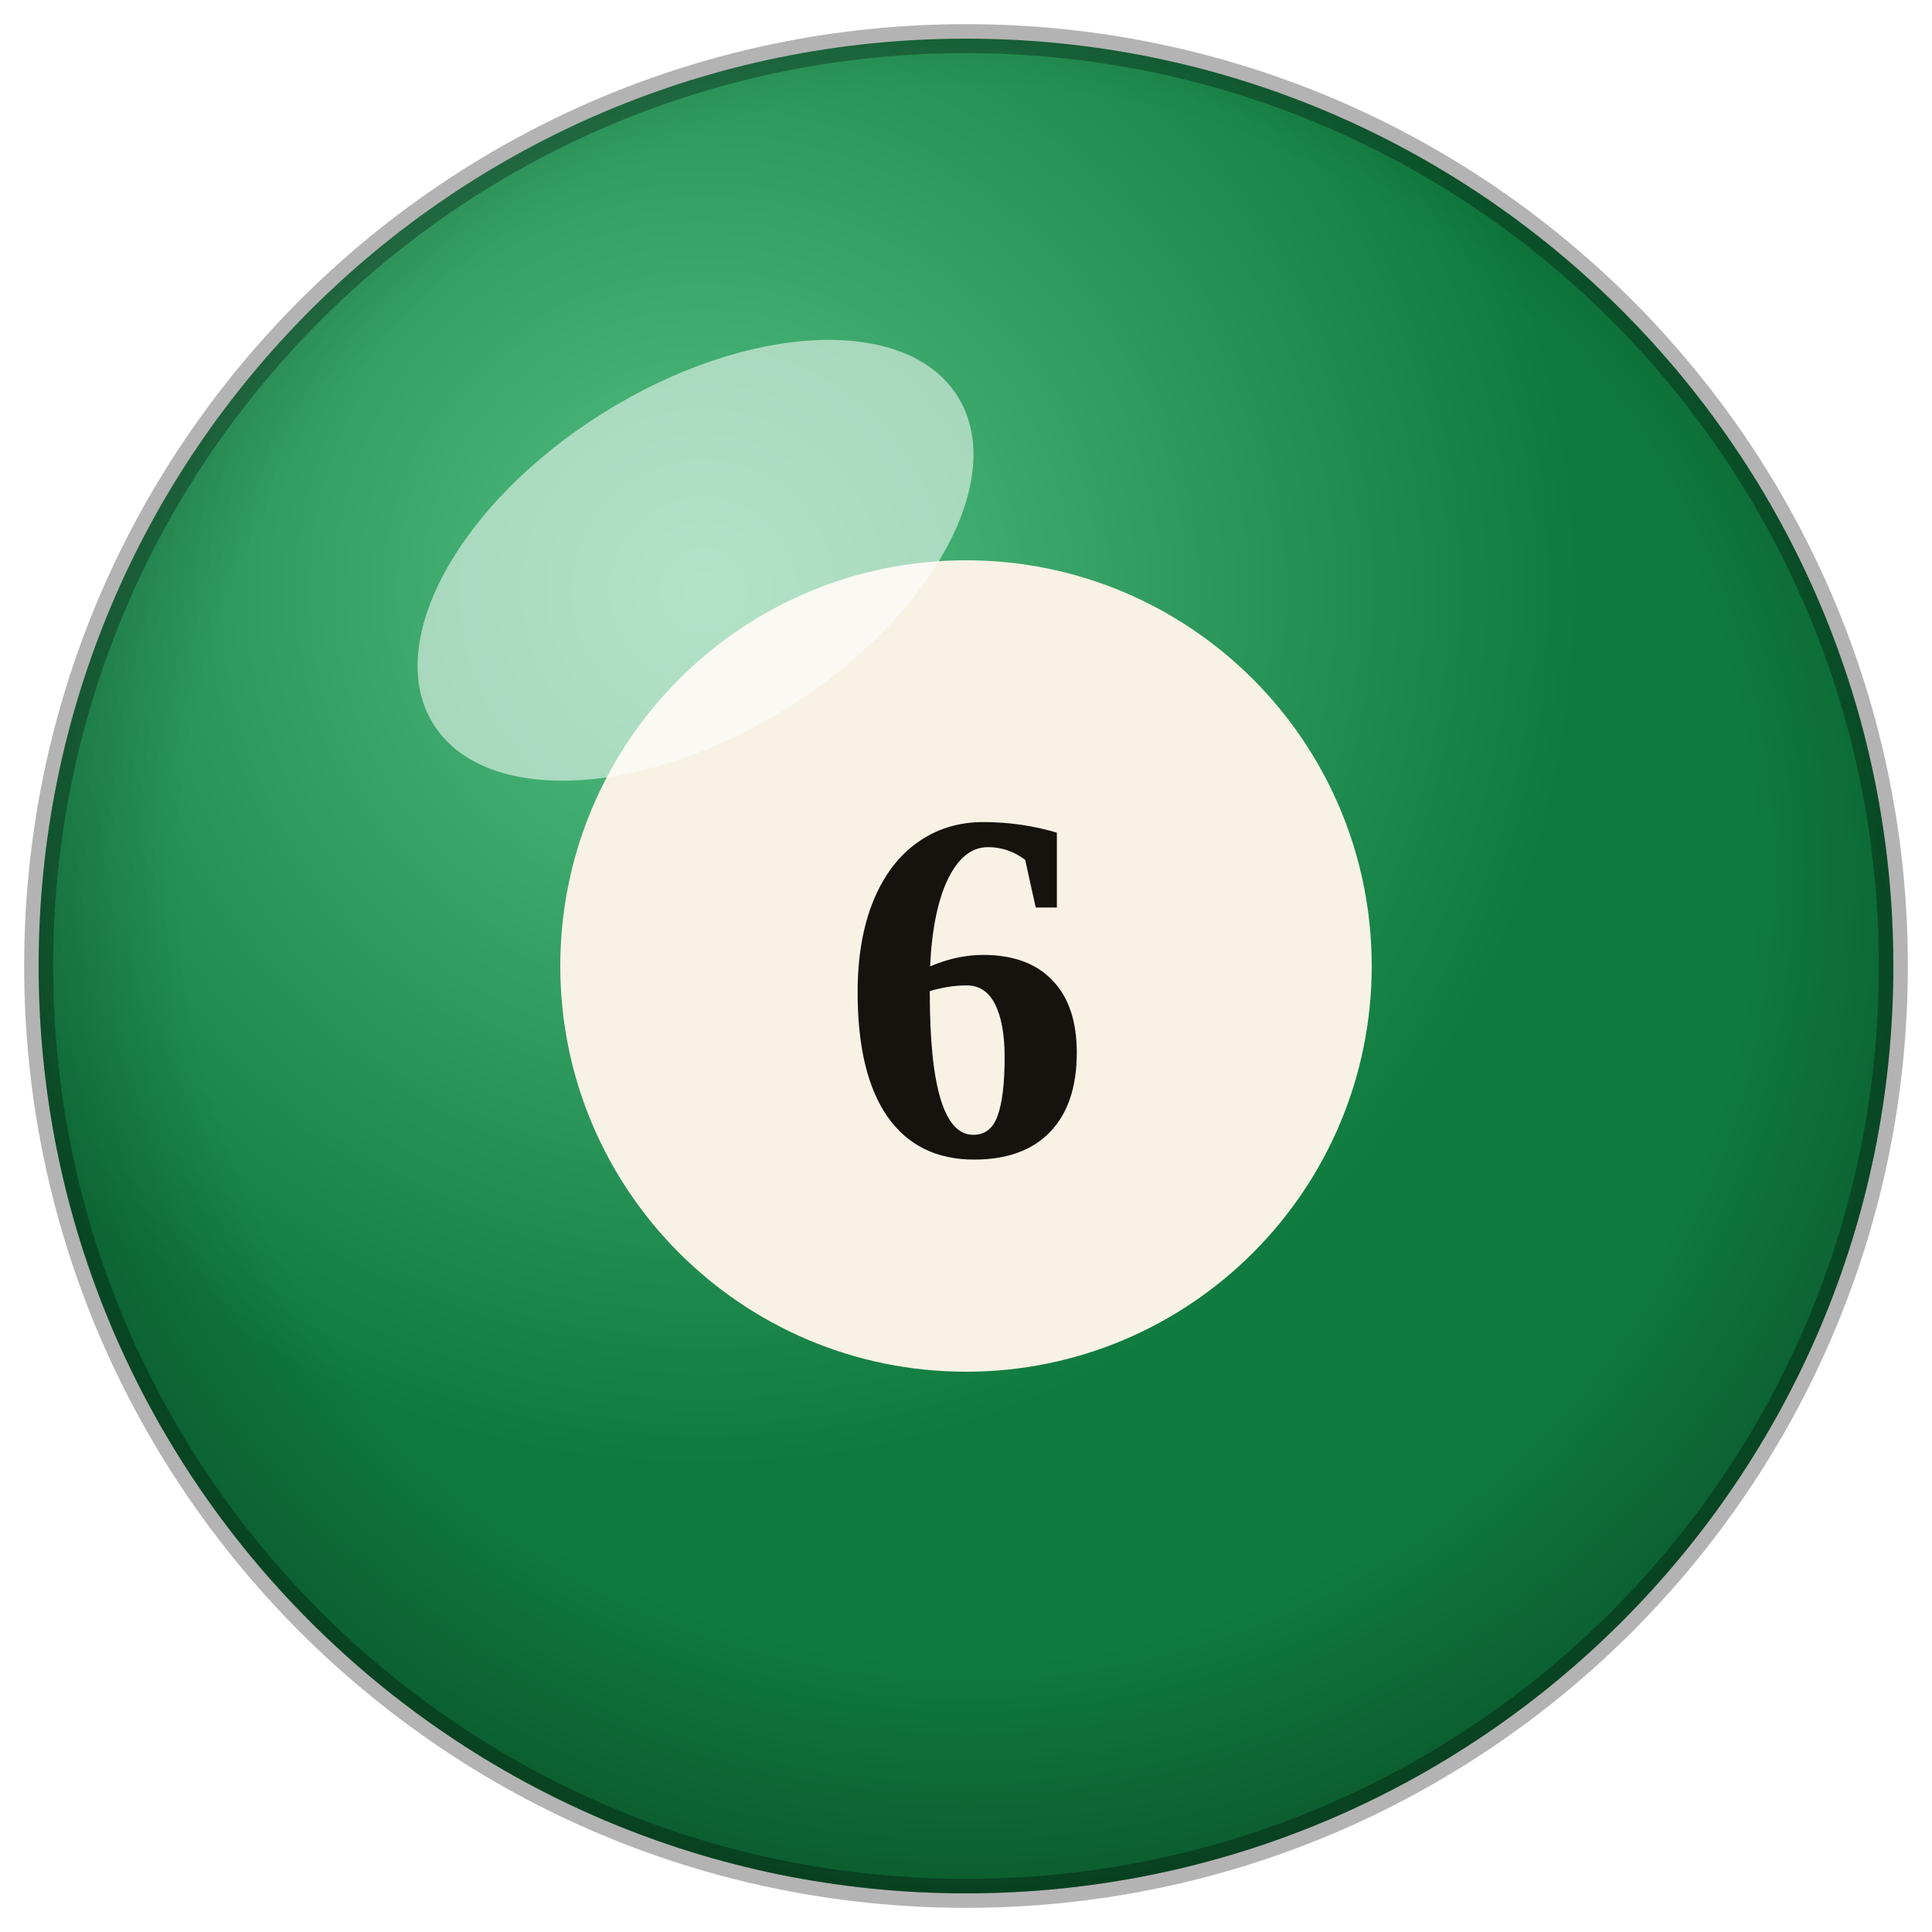
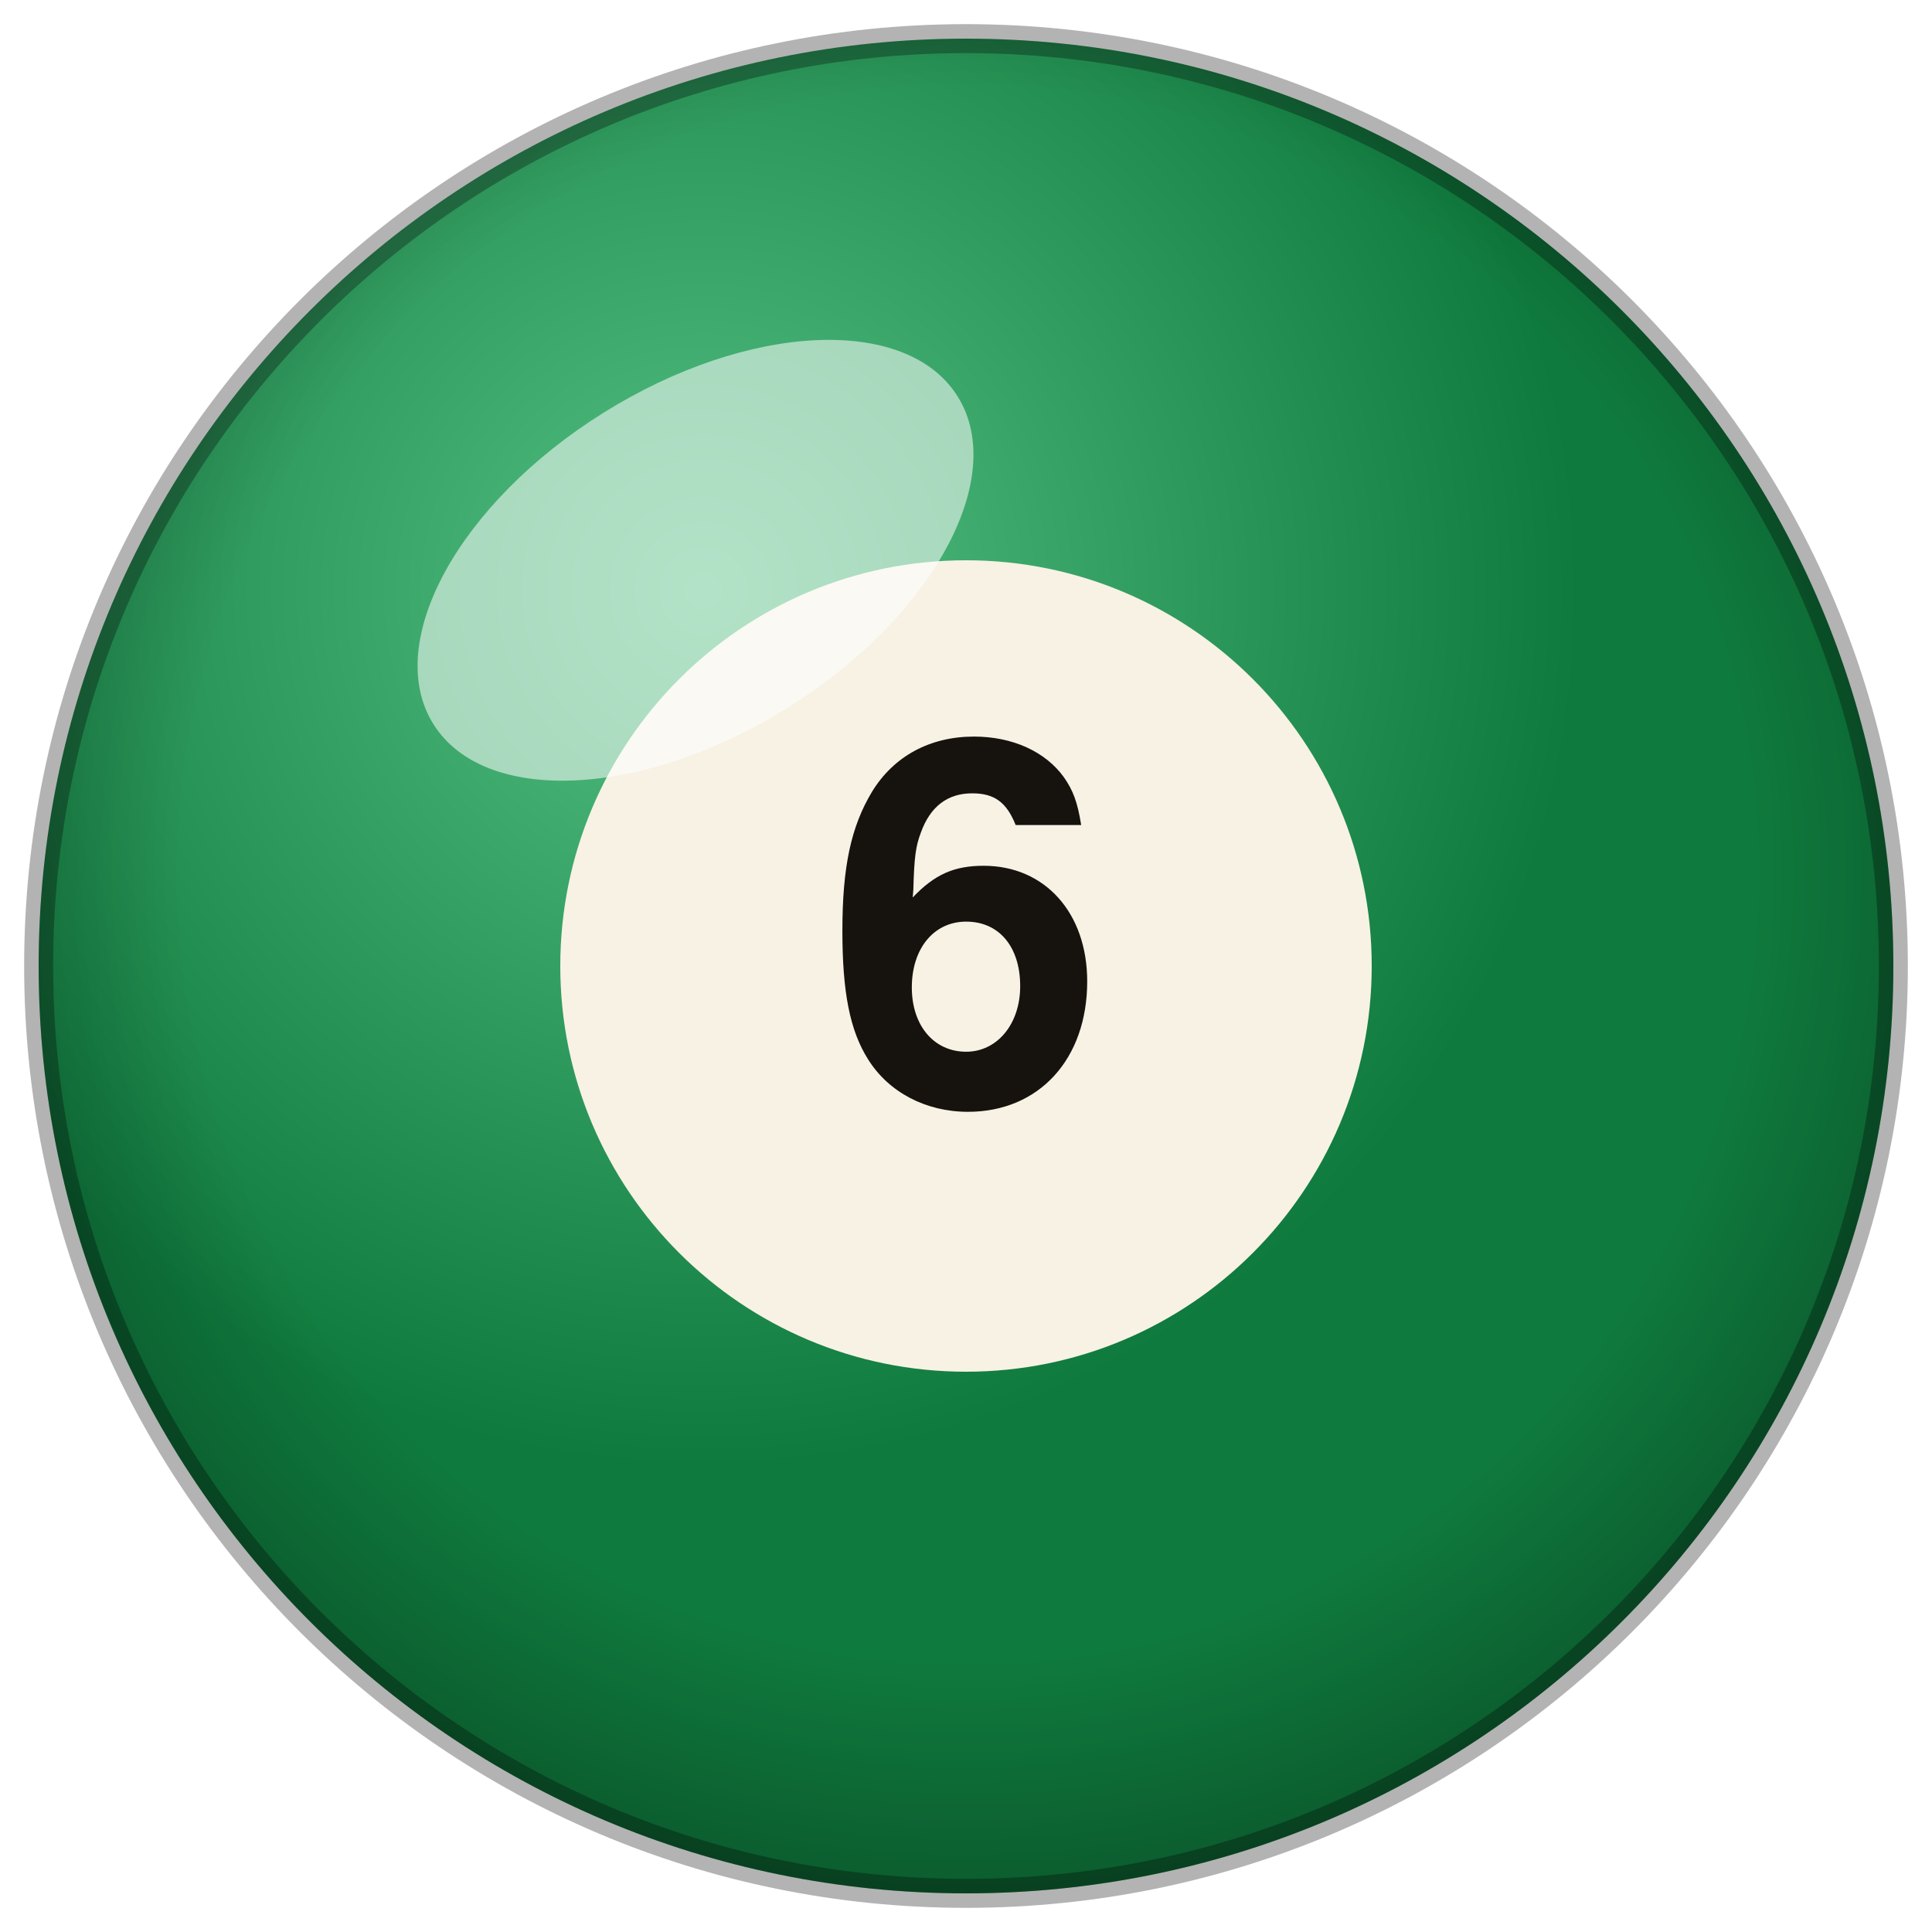
<svg xmlns="http://www.w3.org/2000/svg" viewBox="0 0 100 100">
  <defs>
    <radialGradient id="g" cx="0.36" cy="0.3" r="0.85">
      <stop offset="0" stop-color="rgb(85,192,131)" />
      <stop offset="0.55" stop-color="#0f7a3d" />
      <stop offset="1" stop-color="#0f7a3d" />
    </radialGradient>
    <clipPath id="c">
      <circle cx="50" cy="50" r="48" />
    </clipPath>
    <radialGradient id="s" cx="0.5" cy="0.45" r="0.6">
      <stop offset="0.7" stop-color="rgba(0,0,0,0)" />
      <stop offset="1" stop-color="rgba(0,0,0,0.35)" />
    </radialGradient>
  </defs>
  <circle cx="50" cy="50" r="48" fill="url(#g)" />
  <circle cx="50" cy="50" r="21" fill="#f7f2e4" />
-   <text x="50" y="51" font-family="Georgia, 'Times New Roman', serif" font-size="26" font-weight="bold" fill="#16120e" text-anchor="middle" dominant-baseline="central">6</text>
+   <text x="50" y="51" font-family="Helvetica, Futura, serif" font-size="26" font-weight="800" fill="#16120e" text-anchor="middle" dominant-baseline="central">6</text>
  <circle cx="50" cy="50" r="48" fill="url(#s)" />
  <ellipse cx="36" cy="29" rx="16" ry="9" transform="rotate(-32 36 29)" fill="rgba(255,255,255,0.55)" />
  <circle cx="50" cy="50" r="48" fill="none" stroke="rgba(0,0,0,0.3)" stroke-width="1.5" />
</svg>
